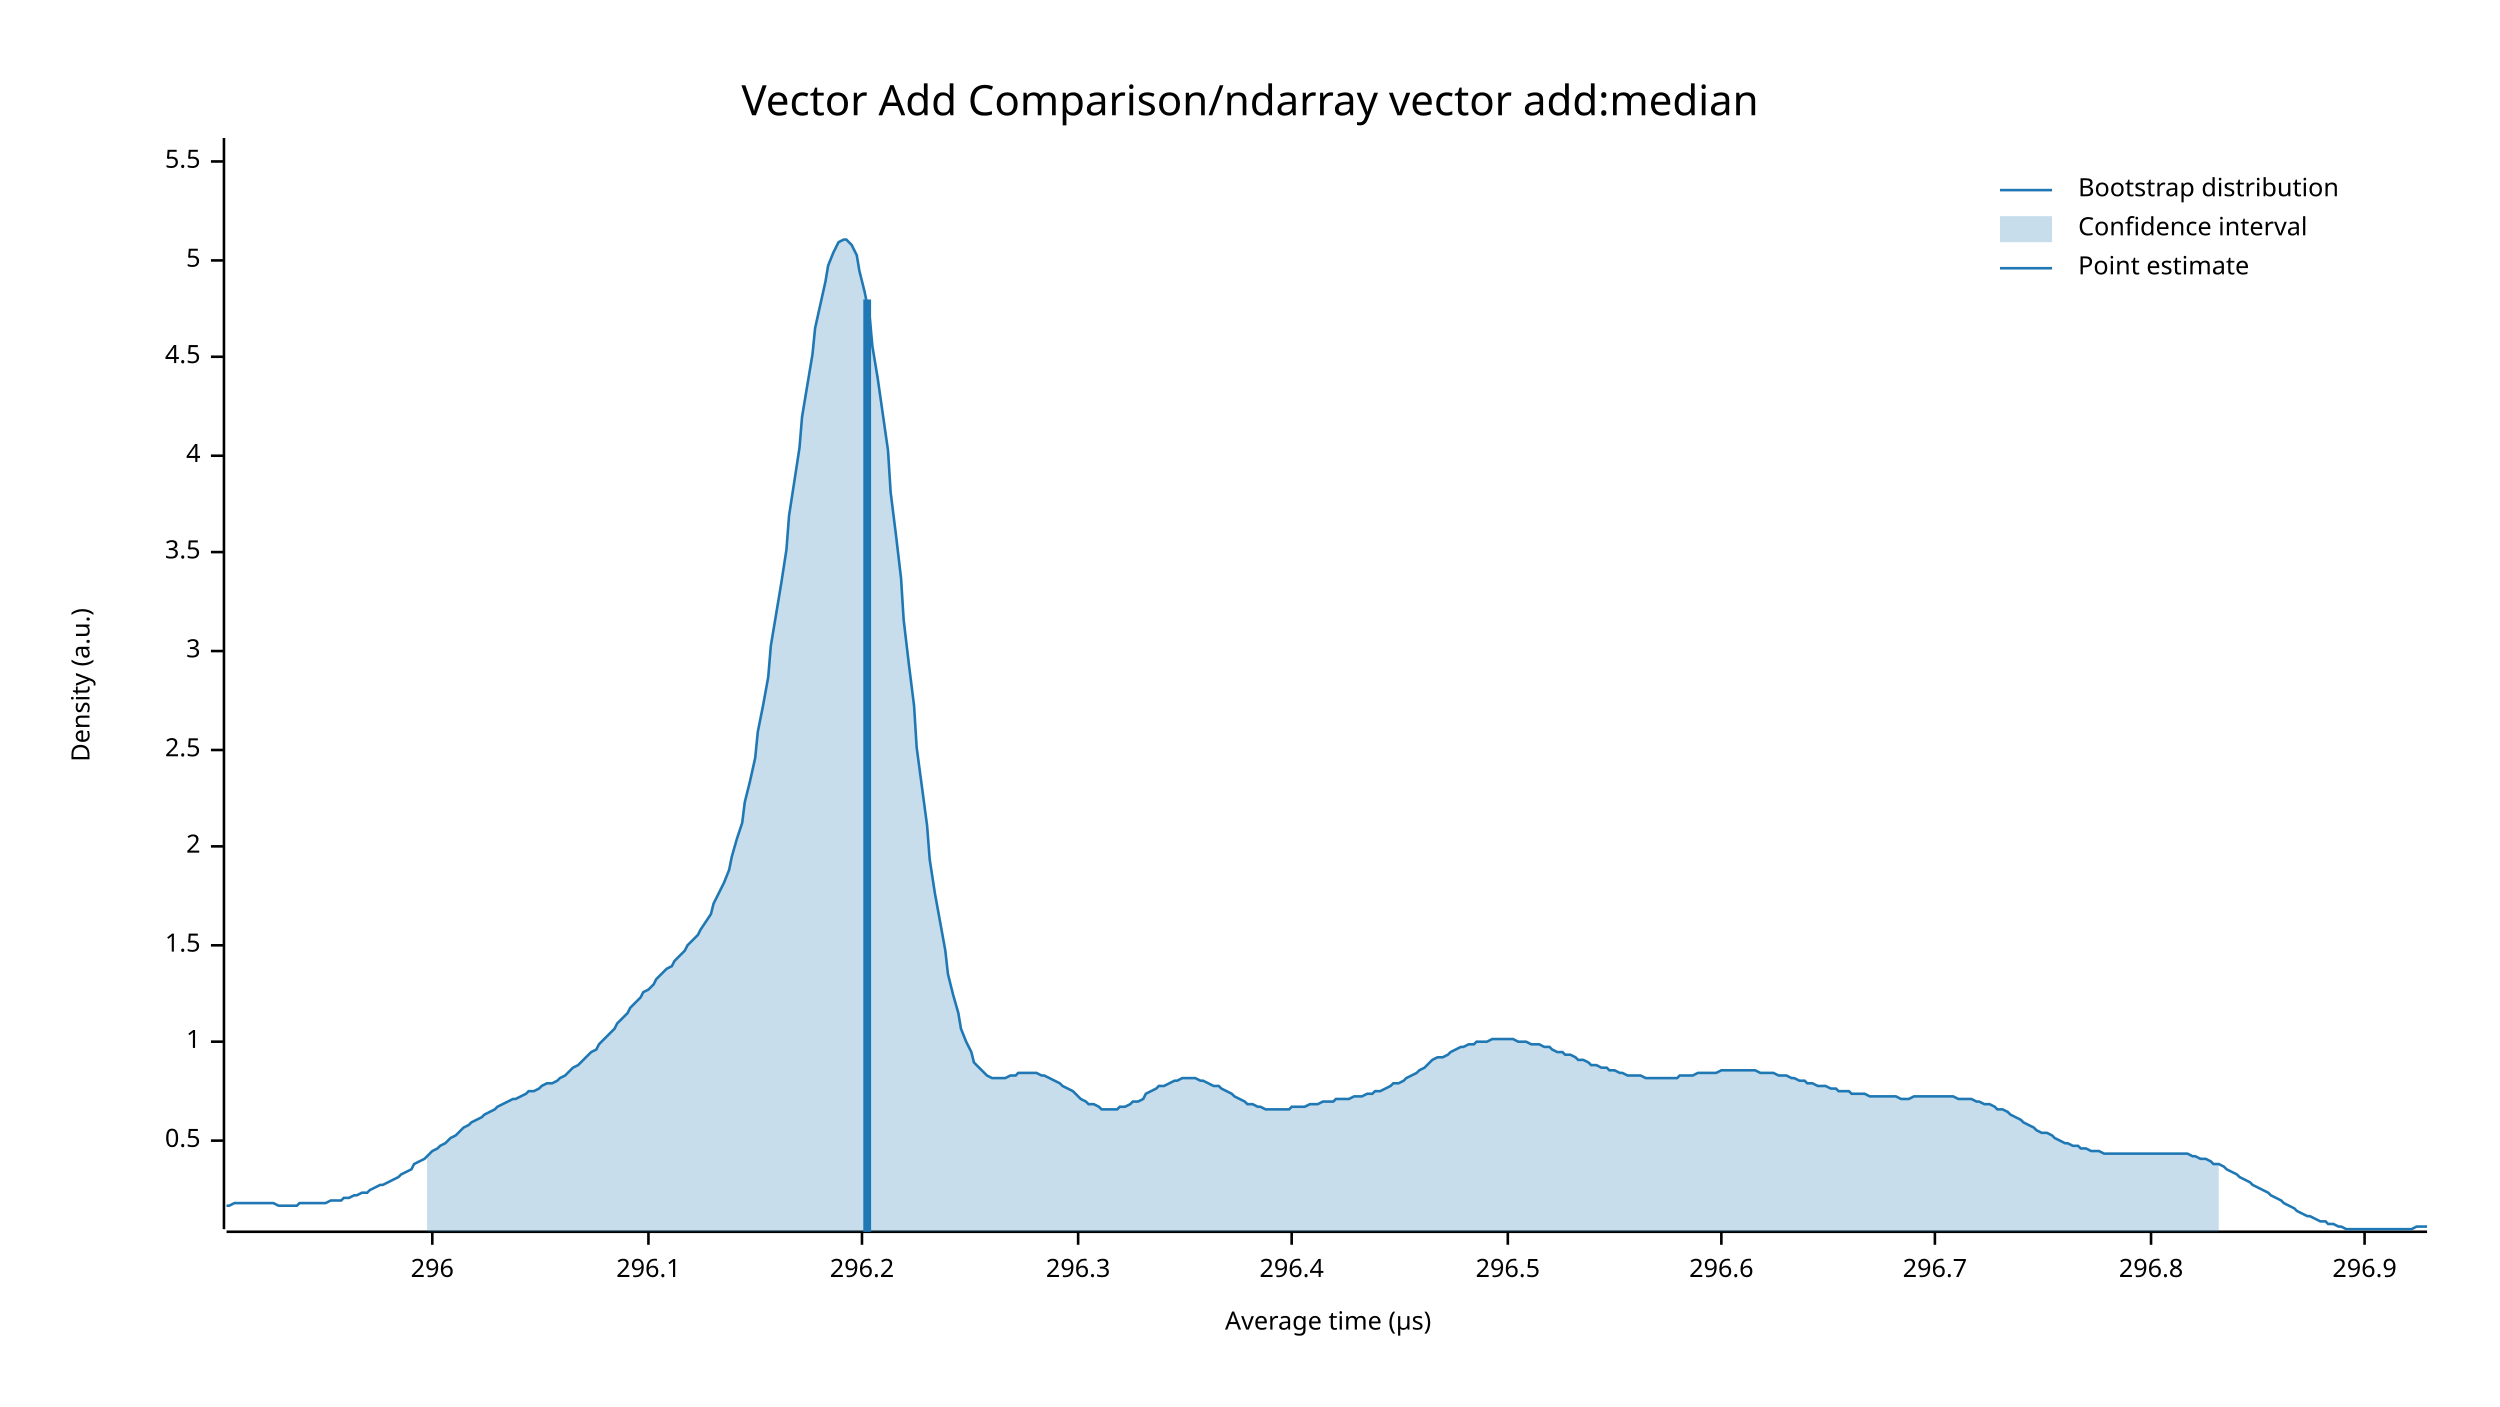
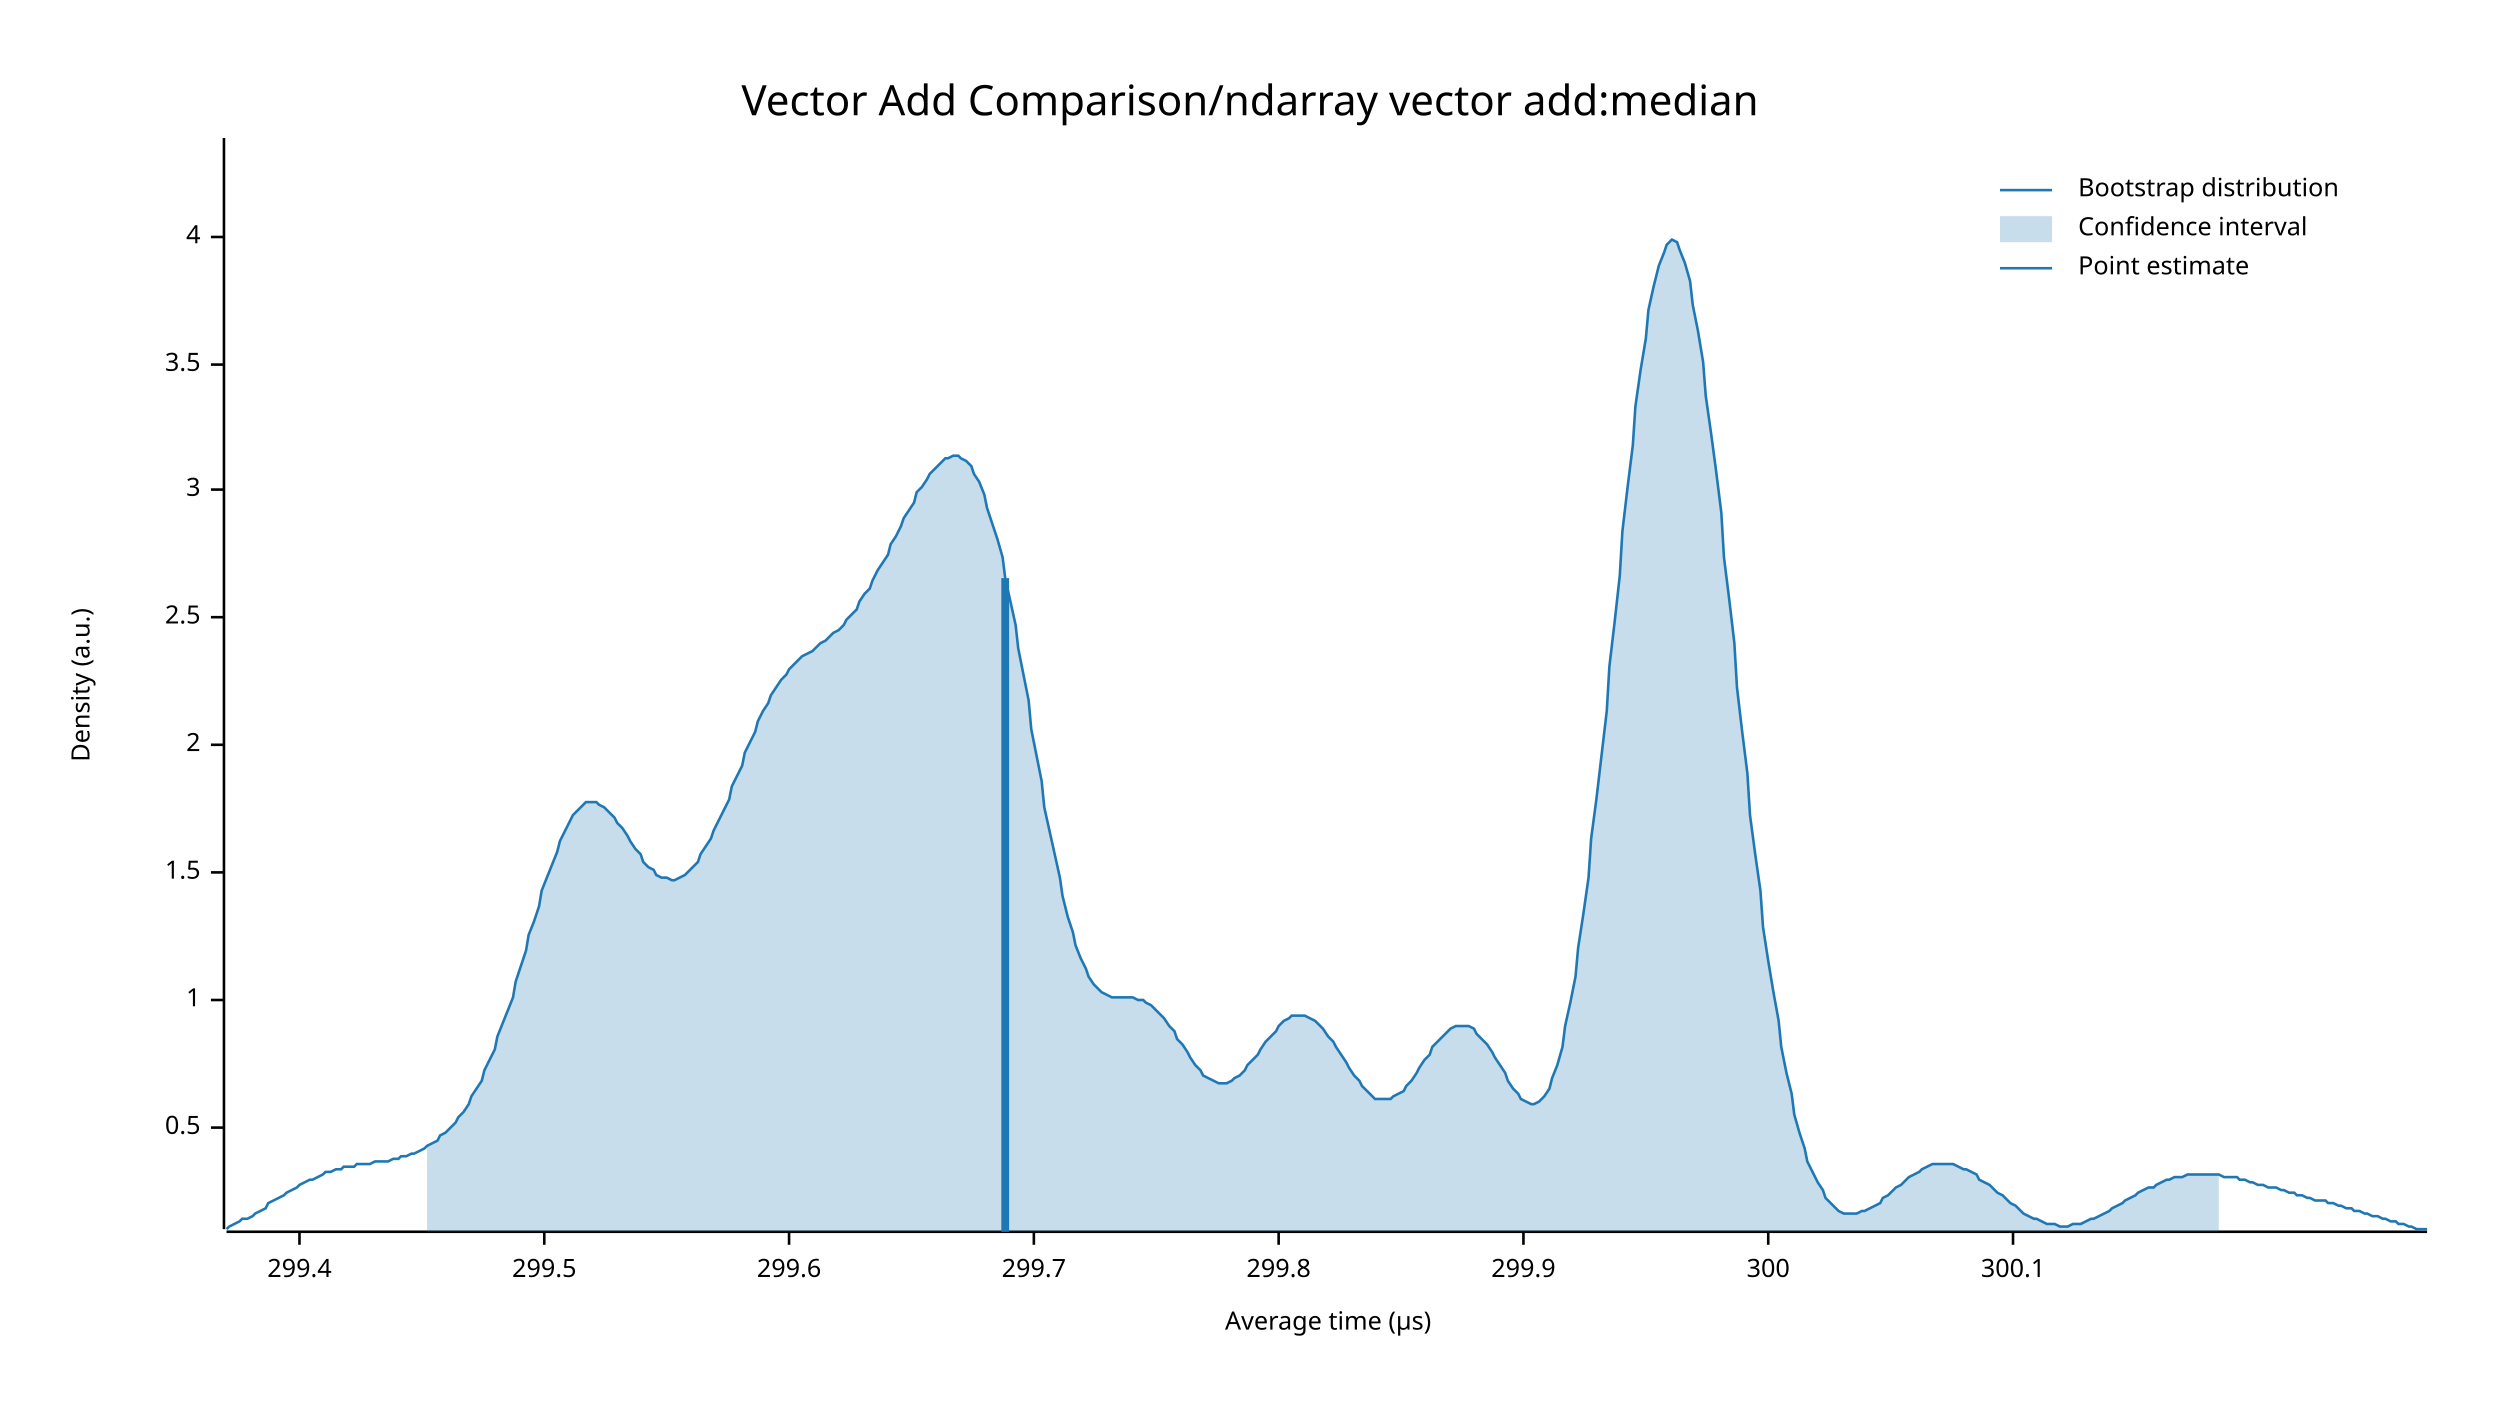
<svg xmlns="http://www.w3.org/2000/svg" width="960" height="540" viewBox="0 0 960 540">
  <text x="480" y="32" dy="0.76em" text-anchor="middle" font-family="sans-serif" font-size="16.129" opacity="1" fill="#000000">
Vector Add Comparison/ndarray vector add:median
</text>
  <text x="27" y="263" dy="0.76em" text-anchor="middle" font-family="sans-serif" font-size="9.677" opacity="1" fill="#000000" transform="rotate(270, 27, 263)">
Density (a.u.)
</text>
  <text x="510" y="513" dy="-0.5ex" text-anchor="middle" font-family="sans-serif" font-size="9.677" opacity="1" fill="#000000">
Average time (µs)
</text>
  <polyline fill="none" opacity="1" stroke="#000000" stroke-width="1" points="86,53 86,472 " />
-   <text x="77" y="438" dy="0.5ex" text-anchor="end" font-family="sans-serif" font-size="9.677" opacity="1" fill="#000000">
+   <text x="77" y="433" dy="0.5ex" text-anchor="end" font-family="sans-serif" font-size="9.677" opacity="1" fill="#000000">
0.5
</text>
-   <polyline fill="none" opacity="1" stroke="#000000" stroke-width="1" points="81,438 86,438 " />
-   <text x="77" y="400" dy="0.5ex" text-anchor="end" font-family="sans-serif" font-size="9.677" opacity="1" fill="#000000">
+   <polyline fill="none" opacity="1" stroke="#000000" stroke-width="1" points="81,433 86,433 " />
+   <text x="77" y="384" dy="0.5ex" text-anchor="end" font-family="sans-serif" font-size="9.677" opacity="1" fill="#000000">
1
</text>
-   <polyline fill="none" opacity="1" stroke="#000000" stroke-width="1" points="81,400 86,400 " />
-   <text x="77" y="363" dy="0.5ex" text-anchor="end" font-family="sans-serif" font-size="9.677" opacity="1" fill="#000000">
+   <polyline fill="none" opacity="1" stroke="#000000" stroke-width="1" points="81,384 86,384 " />
+   <text x="77" y="335" dy="0.5ex" text-anchor="end" font-family="sans-serif" font-size="9.677" opacity="1" fill="#000000">
1.5
</text>
-   <polyline fill="none" opacity="1" stroke="#000000" stroke-width="1" points="81,363 86,363 " />
-   <text x="77" y="325" dy="0.5ex" text-anchor="end" font-family="sans-serif" font-size="9.677" opacity="1" fill="#000000">
+   <polyline fill="none" opacity="1" stroke="#000000" stroke-width="1" points="81,335 86,335 " />
+   <text x="77" y="286" dy="0.5ex" text-anchor="end" font-family="sans-serif" font-size="9.677" opacity="1" fill="#000000">
2
</text>
-   <polyline fill="none" opacity="1" stroke="#000000" stroke-width="1" points="81,325 86,325 " />
-   <text x="77" y="288" dy="0.5ex" text-anchor="end" font-family="sans-serif" font-size="9.677" opacity="1" fill="#000000">
+   <polyline fill="none" opacity="1" stroke="#000000" stroke-width="1" points="81,286 86,286 " />
+   <text x="77" y="237" dy="0.5ex" text-anchor="end" font-family="sans-serif" font-size="9.677" opacity="1" fill="#000000">
2.5
</text>
-   <polyline fill="none" opacity="1" stroke="#000000" stroke-width="1" points="81,288 86,288 " />
-   <text x="77" y="250" dy="0.5ex" text-anchor="end" font-family="sans-serif" font-size="9.677" opacity="1" fill="#000000">
+   <polyline fill="none" opacity="1" stroke="#000000" stroke-width="1" points="81,237 86,237 " />
+   <text x="77" y="188" dy="0.5ex" text-anchor="end" font-family="sans-serif" font-size="9.677" opacity="1" fill="#000000">
3
</text>
-   <polyline fill="none" opacity="1" stroke="#000000" stroke-width="1" points="81,250 86,250 " />
-   <text x="77" y="212" dy="0.5ex" text-anchor="end" font-family="sans-serif" font-size="9.677" opacity="1" fill="#000000">
+   <polyline fill="none" opacity="1" stroke="#000000" stroke-width="1" points="81,188 86,188 " />
+   <text x="77" y="140" dy="0.5ex" text-anchor="end" font-family="sans-serif" font-size="9.677" opacity="1" fill="#000000">
3.5
</text>
-   <polyline fill="none" opacity="1" stroke="#000000" stroke-width="1" points="81,212 86,212 " />
-   <text x="77" y="175" dy="0.5ex" text-anchor="end" font-family="sans-serif" font-size="9.677" opacity="1" fill="#000000">
+   <polyline fill="none" opacity="1" stroke="#000000" stroke-width="1" points="81,140 86,140 " />
+   <text x="77" y="91" dy="0.5ex" text-anchor="end" font-family="sans-serif" font-size="9.677" opacity="1" fill="#000000">
4
</text>
-   <polyline fill="none" opacity="1" stroke="#000000" stroke-width="1" points="81,175 86,175 " />
-   <text x="77" y="137" dy="0.5ex" text-anchor="end" font-family="sans-serif" font-size="9.677" opacity="1" fill="#000000">
- 4.5
+   <polyline fill="none" opacity="1" stroke="#000000" stroke-width="1" points="81,91 86,91 " />
+   <polyline fill="none" opacity="1" stroke="#000000" stroke-width="1" points="87,473 932,473 " />
+   <text x="115" y="483" dy="0.76em" text-anchor="middle" font-family="sans-serif" font-size="9.677" opacity="1" fill="#000000">
+ 299.4
</text>
-   <polyline fill="none" opacity="1" stroke="#000000" stroke-width="1" points="81,137 86,137 " />
-   <text x="77" y="100" dy="0.5ex" text-anchor="end" font-family="sans-serif" font-size="9.677" opacity="1" fill="#000000">
- 5
+   <polyline fill="none" opacity="1" stroke="#000000" stroke-width="1" points="115,473 115,478 " />
+   <text x="209" y="483" dy="0.76em" text-anchor="middle" font-family="sans-serif" font-size="9.677" opacity="1" fill="#000000">
+ 299.5
</text>
-   <polyline fill="none" opacity="1" stroke="#000000" stroke-width="1" points="81,100 86,100 " />
-   <text x="77" y="62" dy="0.5ex" text-anchor="end" font-family="sans-serif" font-size="9.677" opacity="1" fill="#000000">
- 5.5
+   <polyline fill="none" opacity="1" stroke="#000000" stroke-width="1" points="209,473 209,478 " />
+   <text x="303" y="483" dy="0.76em" text-anchor="middle" font-family="sans-serif" font-size="9.677" opacity="1" fill="#000000">
+ 299.6
</text>
-   <polyline fill="none" opacity="1" stroke="#000000" stroke-width="1" points="81,62 86,62 " />
-   <polyline fill="none" opacity="1" stroke="#000000" stroke-width="1" points="87,473 932,473 " />
-   <text x="166" y="483" dy="0.76em" text-anchor="middle" font-family="sans-serif" font-size="9.677" opacity="1" fill="#000000">
- 296
+   <polyline fill="none" opacity="1" stroke="#000000" stroke-width="1" points="303,473 303,478 " />
+   <text x="397" y="483" dy="0.76em" text-anchor="middle" font-family="sans-serif" font-size="9.677" opacity="1" fill="#000000">
+ 299.7
</text>
-   <polyline fill="none" opacity="1" stroke="#000000" stroke-width="1" points="166,473 166,478 " />
-   <text x="249" y="483" dy="0.76em" text-anchor="middle" font-family="sans-serif" font-size="9.677" opacity="1" fill="#000000">
- 296.1
+   <polyline fill="none" opacity="1" stroke="#000000" stroke-width="1" points="397,473 397,478 " />
+   <text x="491" y="483" dy="0.76em" text-anchor="middle" font-family="sans-serif" font-size="9.677" opacity="1" fill="#000000">
+ 299.8
</text>
-   <polyline fill="none" opacity="1" stroke="#000000" stroke-width="1" points="249,473 249,478 " />
-   <text x="331" y="483" dy="0.76em" text-anchor="middle" font-family="sans-serif" font-size="9.677" opacity="1" fill="#000000">
- 296.2
+   <polyline fill="none" opacity="1" stroke="#000000" stroke-width="1" points="491,473 491,478 " />
+   <text x="585" y="483" dy="0.76em" text-anchor="middle" font-family="sans-serif" font-size="9.677" opacity="1" fill="#000000">
+ 299.9
</text>
-   <polyline fill="none" opacity="1" stroke="#000000" stroke-width="1" points="331,473 331,478 " />
-   <text x="414" y="483" dy="0.76em" text-anchor="middle" font-family="sans-serif" font-size="9.677" opacity="1" fill="#000000">
- 296.3
+   <polyline fill="none" opacity="1" stroke="#000000" stroke-width="1" points="585,473 585,478 " />
+   <text x="679" y="483" dy="0.76em" text-anchor="middle" font-family="sans-serif" font-size="9.677" opacity="1" fill="#000000">
+ 300
</text>
-   <polyline fill="none" opacity="1" stroke="#000000" stroke-width="1" points="414,473 414,478 " />
-   <text x="496" y="483" dy="0.76em" text-anchor="middle" font-family="sans-serif" font-size="9.677" opacity="1" fill="#000000">
- 296.4
+   <polyline fill="none" opacity="1" stroke="#000000" stroke-width="1" points="679,473 679,478 " />
+   <text x="773" y="483" dy="0.76em" text-anchor="middle" font-family="sans-serif" font-size="9.677" opacity="1" fill="#000000">
+ 300.1
</text>
-   <polyline fill="none" opacity="1" stroke="#000000" stroke-width="1" points="496,473 496,478 " />
-   <text x="579" y="483" dy="0.76em" text-anchor="middle" font-family="sans-serif" font-size="9.677" opacity="1" fill="#000000">
- 296.5
- </text>
-   <polyline fill="none" opacity="1" stroke="#000000" stroke-width="1" points="579,473 579,478 " />
-   <text x="661" y="483" dy="0.76em" text-anchor="middle" font-family="sans-serif" font-size="9.677" opacity="1" fill="#000000">
- 296.6
- </text>
-   <polyline fill="none" opacity="1" stroke="#000000" stroke-width="1" points="661,473 661,478 " />
-   <text x="743" y="483" dy="0.76em" text-anchor="middle" font-family="sans-serif" font-size="9.677" opacity="1" fill="#000000">
- 296.7
- </text>
-   <polyline fill="none" opacity="1" stroke="#000000" stroke-width="1" points="743,473 743,478 " />
-   <text x="826" y="483" dy="0.76em" text-anchor="middle" font-family="sans-serif" font-size="9.677" opacity="1" fill="#000000">
- 296.8
- </text>
-   <polyline fill="none" opacity="1" stroke="#000000" stroke-width="1" points="826,473 826,478 " />
-   <text x="908" y="483" dy="0.76em" text-anchor="middle" font-family="sans-serif" font-size="9.677" opacity="1" fill="#000000">
- 296.9
- </text>
-   <polyline fill="none" opacity="1" stroke="#000000" stroke-width="1" points="908,473 908,478 " />
-   <polyline fill="none" opacity="1" stroke="#1F78B4" stroke-width="1" points="87,463 88,463 90,462 92,462 93,462 95,462 97,462 98,462 100,462 102,462 103,462 105,462 107,463 109,463 110,463 112,463 114,463 115,462 117,462 119,462 120,462 122,462 124,462 125,462 127,461 129,461 131,461 132,460 134,460 136,459 137,459 139,458 141,458 142,457 144,456 146,455 147,455 149,454 151,453 153,452 154,451 156,450 158,449 159,447 161,446 163,445 164,444 166,442 168,441 169,440 171,439 173,437 175,436 176,435 178,433 180,432 181,431 183,430 185,429 186,428 188,427 190,426 191,425 193,424 195,423 197,422 198,422 200,421 202,420 203,419 205,419 207,418 208,417 210,416 212,416 214,415 215,414 217,413 219,411 220,410 222,409 224,407 225,406 227,404 229,403 230,401 232,399 234,397 236,395 237,393 239,391 241,389 242,387 244,385 246,383 247,381 249,380 251,378 252,376 254,374 256,372 258,371 259,369 261,367 263,365 264,363 266,361 268,359 269,357 271,354 273,351 274,347 276,343 278,339 280,334 281,329 283,322 285,316 286,308 288,300 290,291 291,281 293,271 295,260 296,248 298,236 300,224 302,211 303,198 305,185 307,172 308,160 310,148 312,136 313,126 315,117 317,108 318,102 320,97 322,93 324,92 325,92 327,94 329,98 330,104 332,112 334,122 335,133 337,145 339,159 341,173 342,189 344,205 346,222 347,238 349,255 351,271 352,287 354,302 356,317 357,330 359,343 361,354 363,365 364,374 366,382 368,389 369,395 371,400 373,404 374,408 376,410 378,412 379,413 381,414 383,414 385,414 386,414 388,413 390,413 391,412 393,412 395,412 396,412 398,412 400,413 401,413 403,414 405,415 407,416 408,417 410,418 412,419 413,420 415,422 417,423 418,424 420,424 422,425 423,426 425,426 427,426 429,426 430,425 432,425 434,424 435,423 437,423 439,422 440,420 442,419 444,418 445,417 447,417 449,416 451,415 452,415 454,414 456,414 457,414 459,414 461,415 462,415 464,416 466,417 468,417 469,418 471,419 473,420 474,421 476,422 478,423 479,424 481,424 483,425 484,425 486,426 488,426 490,426 491,426 493,426 495,426 496,425 498,425 500,425 501,425 503,424 505,424 506,424 508,423 510,423 512,423 513,422 515,422 517,422 518,422 520,421 522,421 523,421 525,420 527,420 528,419 530,419 532,418 534,417 535,416 537,416 539,415 540,414 542,413 544,412 545,411 547,410 549,408 550,407 552,406 554,406 556,405 557,404 559,403 561,402 562,402 564,401 566,401 567,400 569,400 571,400 573,399 574,399 576,399 578,399 579,399 581,399 583,400 584,400 586,400 588,401 589,401 591,401 593,402 595,402 596,403 598,404 600,404 601,405 603,405 605,406 606,407 608,407 610,408 611,409 613,409 615,410 617,410 618,411 620,411 622,412 623,412 625,413 627,413 628,413 630,413 632,414 633,414 635,414 637,414 639,414 640,414 642,414 644,414 645,413 647,413 649,413 650,413 652,412 654,412 655,412 657,412 659,412 661,411 662,411 664,411 666,411 667,411 669,411 671,411 672,411 674,411 676,412 677,412 679,412 681,412 683,413 684,413 686,413 688,414 689,414 691,415 693,415 694,416 696,416 698,417 700,417 701,417 703,418 705,418 706,419 708,419 710,419 711,420 713,420 715,420 716,420 718,421 720,421 722,421 723,421 725,421 727,421 728,421 730,422 732,422 733,422 735,421 737,421 738,421 740,421 742,421 744,421 745,421 747,421 749,421 750,421 752,422 754,422 755,422 757,422 759,423 760,423 762,424 764,424 766,425 767,426 769,426 771,427 772,428 774,429 776,430 777,431 779,432 781,433 782,434 784,435 786,435 788,436 789,437 791,438 793,439 794,439 796,440 798,440 799,441 801,441 803,442 804,442 806,442 808,443 810,443 811,443 813,443 815,443 816,443 818,443 820,443 821,443 823,443 825,443 827,443 828,443 830,443 832,443 833,443 835,443 837,443 838,443 840,443 842,444 843,444 845,445 847,445 849,446 850,447 852,447 854,448 855,449 857,450 859,451 860,452 862,453 864,454 865,455 867,456 869,457 871,458 872,459 874,460 876,461 877,462 879,463 881,464 882,465 884,466 886,467 887,467 889,468 891,469 893,469 894,470 896,470 898,471 899,471 901,472 903,472 904,472 906,472 908,472 909,472 911,472 913,472 915,472 916,472 918,472 920,472 921,472 923,472 925,472 926,472 928,471 930,471 932,471 " />
-   <polygon opacity="0.25" fill="#1F78B4" points="164,444 166,442 168,441 169,440 171,439 173,437 175,436 176,435 178,433 180,432 181,431 183,430 185,429 186,428 188,427 190,426 191,425 193,424 195,423 197,422 198,422 200,421 202,420 203,419 205,419 207,418 208,417 210,416 212,416 214,415 215,414 217,413 219,411 220,410 222,409 224,407 225,406 227,404 229,403 230,401 232,399 234,397 236,395 237,393 239,391 241,389 242,387 244,385 246,383 247,381 249,380 251,378 252,376 254,374 256,372 258,371 259,369 261,367 263,365 264,363 266,361 268,359 269,357 271,354 273,351 274,347 276,343 278,339 280,334 281,329 283,322 285,316 286,308 288,300 290,291 291,281 293,271 295,260 296,248 298,236 300,224 302,211 303,198 305,185 307,172 308,160 310,148 312,136 313,126 315,117 317,108 318,102 320,97 322,93 324,92 325,92 327,94 329,98 330,104 332,112 334,122 335,133 337,145 339,159 341,173 342,189 344,205 346,222 347,238 349,255 351,271 352,287 354,302 356,317 357,330 359,343 361,354 363,365 364,374 366,382 368,389 369,395 371,400 373,404 374,408 376,410 378,412 379,413 381,414 383,414 385,414 386,414 388,413 390,413 391,412 393,412 395,412 396,412 398,412 400,413 401,413 403,414 405,415 407,416 408,417 410,418 412,419 413,420 415,422 417,423 418,424 420,424 422,425 423,426 425,426 427,426 429,426 430,425 432,425 434,424 435,423 437,423 439,422 440,420 442,419 444,418 445,417 447,417 449,416 451,415 452,415 454,414 456,414 457,414 459,414 461,415 462,415 464,416 466,417 468,417 469,418 471,419 473,420 474,421 476,422 478,423 479,424 481,424 483,425 484,425 486,426 488,426 490,426 491,426 493,426 495,426 496,425 498,425 500,425 501,425 503,424 505,424 506,424 508,423 510,423 512,423 513,422 515,422 517,422 518,422 520,421 522,421 523,421 525,420 527,420 528,419 530,419 532,418 534,417 535,416 537,416 539,415 540,414 542,413 544,412 545,411 547,410 549,408 550,407 552,406 554,406 556,405 557,404 559,403 561,402 562,402 564,401 566,401 567,400 569,400 571,400 573,399 574,399 576,399 578,399 579,399 581,399 583,400 584,400 586,400 588,401 589,401 591,401 593,402 595,402 596,403 598,404 600,404 601,405 603,405 605,406 606,407 608,407 610,408 611,409 613,409 615,410 617,410 618,411 620,411 622,412 623,412 625,413 627,413 628,413 630,413 632,414 633,414 635,414 637,414 639,414 640,414 642,414 644,414 645,413 647,413 649,413 650,413 652,412 654,412 655,412 657,412 659,412 661,411 662,411 664,411 666,411 667,411 669,411 671,411 672,411 674,411 676,412 677,412 679,412 681,412 683,413 684,413 686,413 688,414 689,414 691,415 693,415 694,416 696,416 698,417 700,417 701,417 703,418 705,418 706,419 708,419 710,419 711,420 713,420 715,420 716,420 718,421 720,421 722,421 723,421 725,421 727,421 728,421 730,422 732,422 733,422 735,421 737,421 738,421 740,421 742,421 744,421 745,421 747,421 749,421 750,421 752,422 754,422 755,422 757,422 759,423 760,423 762,424 764,424 766,425 767,426 769,426 771,427 772,428 774,429 776,430 777,431 779,432 781,433 782,434 784,435 786,435 788,436 789,437 791,438 793,439 794,439 796,440 798,440 799,441 801,441 803,442 804,442 806,442 808,443 810,443 811,443 813,443 815,443 816,443 818,443 820,443 821,443 823,443 825,443 827,443 828,443 830,443 832,443 833,443 835,443 837,443 838,443 840,443 842,444 843,444 845,445 847,445 849,446 850,447 852,447 852,473 164,473 " />
-   <polyline fill="none" opacity="1" stroke="#1F78B4" stroke-width="3" points="333,473 333,115 " />
+   <polyline fill="none" opacity="1" stroke="#000000" stroke-width="1" points="773,473 773,478 " />
+   <polyline fill="none" opacity="1" stroke="#1F78B4" stroke-width="1" points="87,472 88,471 90,470 92,469 93,468 95,468 97,467 98,466 100,465 102,464 103,462 105,461 107,460 109,459 110,458 112,457 114,456 115,455 117,454 119,453 120,453 122,452 124,451 125,450 127,450 129,449 131,449 132,448 134,448 136,448 137,447 139,447 141,447 142,447 144,446 146,446 147,446 149,446 151,445 153,445 154,444 156,444 158,443 159,443 161,442 163,441 164,440 166,439 168,438 169,436 171,435 173,433 175,431 176,429 178,427 180,424 181,421 183,418 185,415 186,411 188,407 190,403 191,398 193,393 195,388 197,383 198,377 200,371 202,365 203,359 205,354 207,348 208,342 210,337 212,332 214,327 215,323 217,319 219,315 220,313 222,311 224,309 225,308 227,308 229,308 230,309 232,310 234,312 236,314 237,316 239,318 241,321 242,323 244,326 246,328 247,331 249,333 251,334 252,336 254,337 256,337 258,338 259,338 261,337 263,336 264,335 266,333 268,331 269,328 271,325 273,322 274,319 276,315 278,311 280,307 281,302 283,298 285,294 286,289 288,285 290,281 291,277 293,273 295,270 296,267 298,264 300,261 302,259 303,257 305,255 307,253 308,252 310,251 312,250 313,249 315,247 317,246 318,245 320,243 322,242 324,240 325,238 327,236 329,234 330,231 332,228 334,226 335,223 337,219 339,216 341,213 342,209 344,206 346,202 347,199 349,196 351,193 352,189 354,187 356,184 357,182 359,180 361,178 363,176 364,176 366,175 368,175 369,176 371,177 373,179 374,182 376,185 378,190 379,195 381,201 383,207 385,214 386,222 388,231 390,240 391,249 393,259 395,269 396,280 398,290 400,300 401,310 403,319 405,328 407,337 408,344 410,352 412,358 413,363 415,368 417,372 418,375 420,378 422,380 423,381 425,382 427,383 429,383 430,383 432,383 434,383 435,383 437,384 439,384 440,385 442,386 444,388 445,389 447,391 449,394 451,396 452,399 454,401 456,404 457,406 459,409 461,411 462,413 464,414 466,415 468,416 469,416 471,416 473,415 474,414 476,413 478,411 479,409 481,407 483,405 484,403 486,400 488,398 490,396 491,394 493,392 495,391 496,390 498,390 500,390 501,390 503,391 505,392 506,393 508,395 510,398 512,400 513,402 515,405 517,408 518,410 520,413 522,415 523,417 525,419 527,421 528,422 530,422 532,422 534,422 535,421 537,420 539,419 540,417 542,415 544,412 545,410 547,407 549,405 550,402 552,400 554,398 556,396 557,395 559,394 561,394 562,394 564,394 566,395 567,397 569,399 571,401 573,404 574,406 576,409 578,412 579,415 581,418 583,420 584,422 586,423 588,424 589,424 591,423 593,421 595,418 596,414 598,409 600,402 601,394 603,385 605,375 606,364 608,351 610,337 611,322 613,307 615,290 617,273 618,256 620,239 622,221 623,204 625,187 627,171 628,156 630,142 632,130 633,119 635,110 637,102 639,97 640,94 642,92 644,93 645,96 647,101 649,108 650,117 652,127 654,139 655,152 657,166 659,181 661,197 662,214 664,230 666,247 667,264 669,281 671,297 672,313 674,328 676,342 677,356 679,369 681,381 683,392 684,402 686,412 688,420 689,428 691,435 693,441 694,446 696,450 698,454 700,457 701,460 703,462 705,464 706,465 708,466 710,466 711,466 713,466 715,465 716,465 718,464 720,463 722,462 723,460 725,459 727,457 728,456 730,455 732,453 733,452 735,451 737,450 738,449 740,448 742,447 744,447 745,447 747,447 749,447 750,447 752,448 754,449 755,449 757,450 759,451 760,453 762,454 764,455 766,457 767,458 769,459 771,461 772,462 774,463 776,465 777,466 779,467 781,468 782,468 784,469 786,470 788,470 789,470 791,471 793,471 794,471 796,470 798,470 799,470 801,469 803,468 804,468 806,467 808,466 810,465 811,464 813,463 815,462 816,461 818,460 820,459 821,458 823,457 825,456 827,456 828,455 830,454 832,453 833,453 835,452 837,452 838,452 840,451 842,451 843,451 845,451 847,451 849,451 850,451 852,451 854,452 855,452 857,452 859,452 860,453 862,453 864,454 865,454 867,455 869,455 871,456 872,456 874,456 876,457 877,457 879,458 881,458 882,459 884,459 886,460 887,460 889,461 891,461 893,461 894,462 896,462 898,463 899,463 901,464 903,464 904,465 906,465 908,466 909,466 911,467 913,467 915,468 916,468 918,469 920,469 921,470 923,470 925,471 926,471 928,472 930,472 932,472 " />
+   <polygon opacity="0.25" fill="#1F78B4" points="164,440 166,439 168,438 169,436 171,435 173,433 175,431 176,429 178,427 180,424 181,421 183,418 185,415 186,411 188,407 190,403 191,398 193,393 195,388 197,383 198,377 200,371 202,365 203,359 205,354 207,348 208,342 210,337 212,332 214,327 215,323 217,319 219,315 220,313 222,311 224,309 225,308 227,308 229,308 230,309 232,310 234,312 236,314 237,316 239,318 241,321 242,323 244,326 246,328 247,331 249,333 251,334 252,336 254,337 256,337 258,338 259,338 261,337 263,336 264,335 266,333 268,331 269,328 271,325 273,322 274,319 276,315 278,311 280,307 281,302 283,298 285,294 286,289 288,285 290,281 291,277 293,273 295,270 296,267 298,264 300,261 302,259 303,257 305,255 307,253 308,252 310,251 312,250 313,249 315,247 317,246 318,245 320,243 322,242 324,240 325,238 327,236 329,234 330,231 332,228 334,226 335,223 337,219 339,216 341,213 342,209 344,206 346,202 347,199 349,196 351,193 352,189 354,187 356,184 357,182 359,180 361,178 363,176 364,176 366,175 368,175 369,176 371,177 373,179 374,182 376,185 378,190 379,195 381,201 383,207 385,214 386,222 388,231 390,240 391,249 393,259 395,269 396,280 398,290 400,300 401,310 403,319 405,328 407,337 408,344 410,352 412,358 413,363 415,368 417,372 418,375 420,378 422,380 423,381 425,382 427,383 429,383 430,383 432,383 434,383 435,383 437,384 439,384 440,385 442,386 444,388 445,389 447,391 449,394 451,396 452,399 454,401 456,404 457,406 459,409 461,411 462,413 464,414 466,415 468,416 469,416 471,416 473,415 474,414 476,413 478,411 479,409 481,407 483,405 484,403 486,400 488,398 490,396 491,394 493,392 495,391 496,390 498,390 500,390 501,390 503,391 505,392 506,393 508,395 510,398 512,400 513,402 515,405 517,408 518,410 520,413 522,415 523,417 525,419 527,421 528,422 530,422 532,422 534,422 535,421 537,420 539,419 540,417 542,415 544,412 545,410 547,407 549,405 550,402 552,400 554,398 556,396 557,395 559,394 561,394 562,394 564,394 566,395 567,397 569,399 571,401 573,404 574,406 576,409 578,412 579,415 581,418 583,420 584,422 586,423 588,424 589,424 591,423 593,421 595,418 596,414 598,409 600,402 601,394 603,385 605,375 606,364 608,351 610,337 611,322 613,307 615,290 617,273 618,256 620,239 622,221 623,204 625,187 627,171 628,156 630,142 632,130 633,119 635,110 637,102 639,97 640,94 642,92 644,93 645,96 647,101 649,108 650,117 652,127 654,139 655,152 657,166 659,181 661,197 662,214 664,230 666,247 667,264 669,281 671,297 672,313 674,328 676,342 677,356 679,369 681,381 683,392 684,402 686,412 688,420 689,428 691,435 693,441 694,446 696,450 698,454 700,457 701,460 703,462 705,464 706,465 708,466 710,466 711,466 713,466 715,465 716,465 718,464 720,463 722,462 723,460 725,459 727,457 728,456 730,455 732,453 733,452 735,451 737,450 738,449 740,448 742,447 744,447 745,447 747,447 749,447 750,447 752,448 754,449 755,449 757,450 759,451 760,453 762,454 764,455 766,457 767,458 769,459 771,461 772,462 774,463 776,465 777,466 779,467 781,468 782,468 784,469 786,470 788,470 789,470 791,471 793,471 794,471 796,470 798,470 799,470 801,469 803,468 804,468 806,467 808,466 810,465 811,464 813,463 815,462 816,461 818,460 820,459 821,458 823,457 825,456 827,456 828,455 830,454 832,453 833,453 835,452 837,452 838,452 840,451 842,451 843,451 845,451 847,451 849,451 850,451 852,451 852,473 164,473 " />
+   <polyline fill="none" opacity="1" stroke="#1F78B4" stroke-width="3" points="386,473 386,222 " />
  <text x="798" y="68" dy="0.76em" text-anchor="start" font-family="sans-serif" font-size="9.677" opacity="1" fill="#000000">
Bootstrap distribution
</text>
  <text x="798" y="83" dy="0.76em" text-anchor="start" font-family="sans-serif" font-size="9.677" opacity="1" fill="#000000">
Confidence interval
</text>
  <text x="798" y="98" dy="0.76em" text-anchor="start" font-family="sans-serif" font-size="9.677" opacity="1" fill="#000000">
Point estimate
</text>
  <polyline fill="none" opacity="1" stroke="#1F78B4" stroke-width="1" points="768,73 788,73 " />
  <rect x="768" y="83" width="20" height="10" opacity="0.25" fill="#1F78B4" stroke="none" />
  <polyline fill="none" opacity="1" stroke="#1F78B4" stroke-width="1" points="768,103 788,103 " />
</svg>
